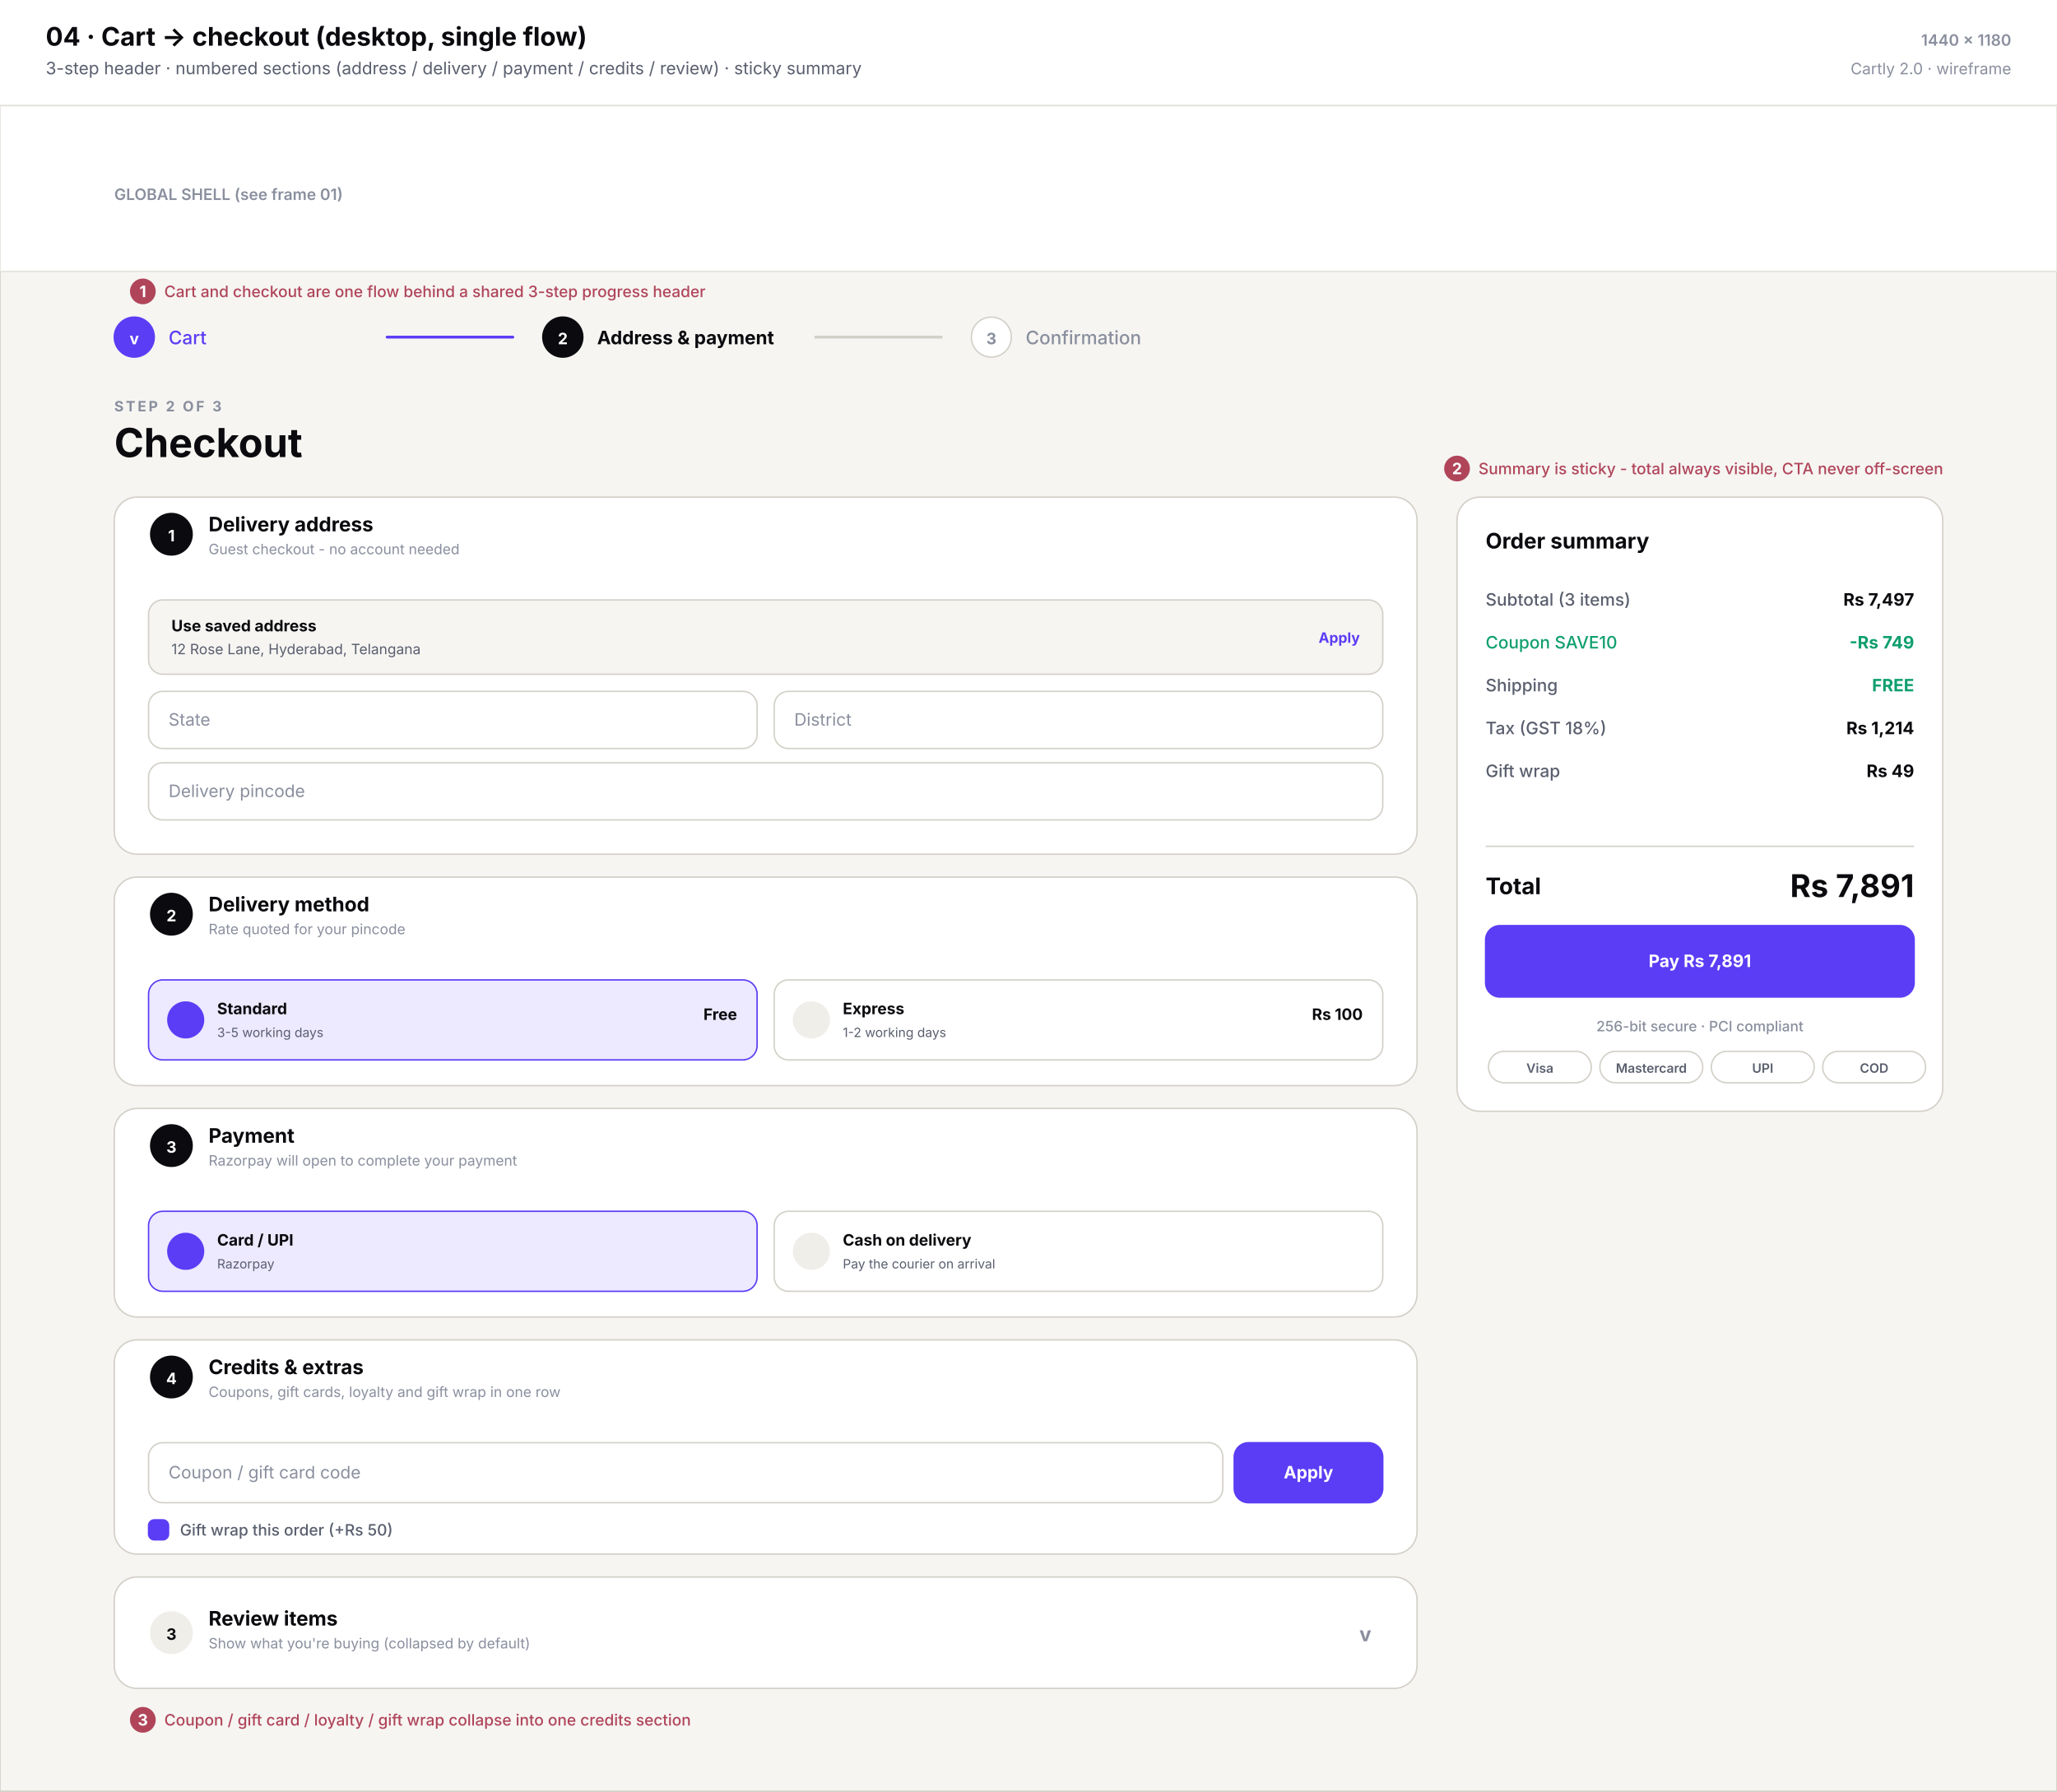
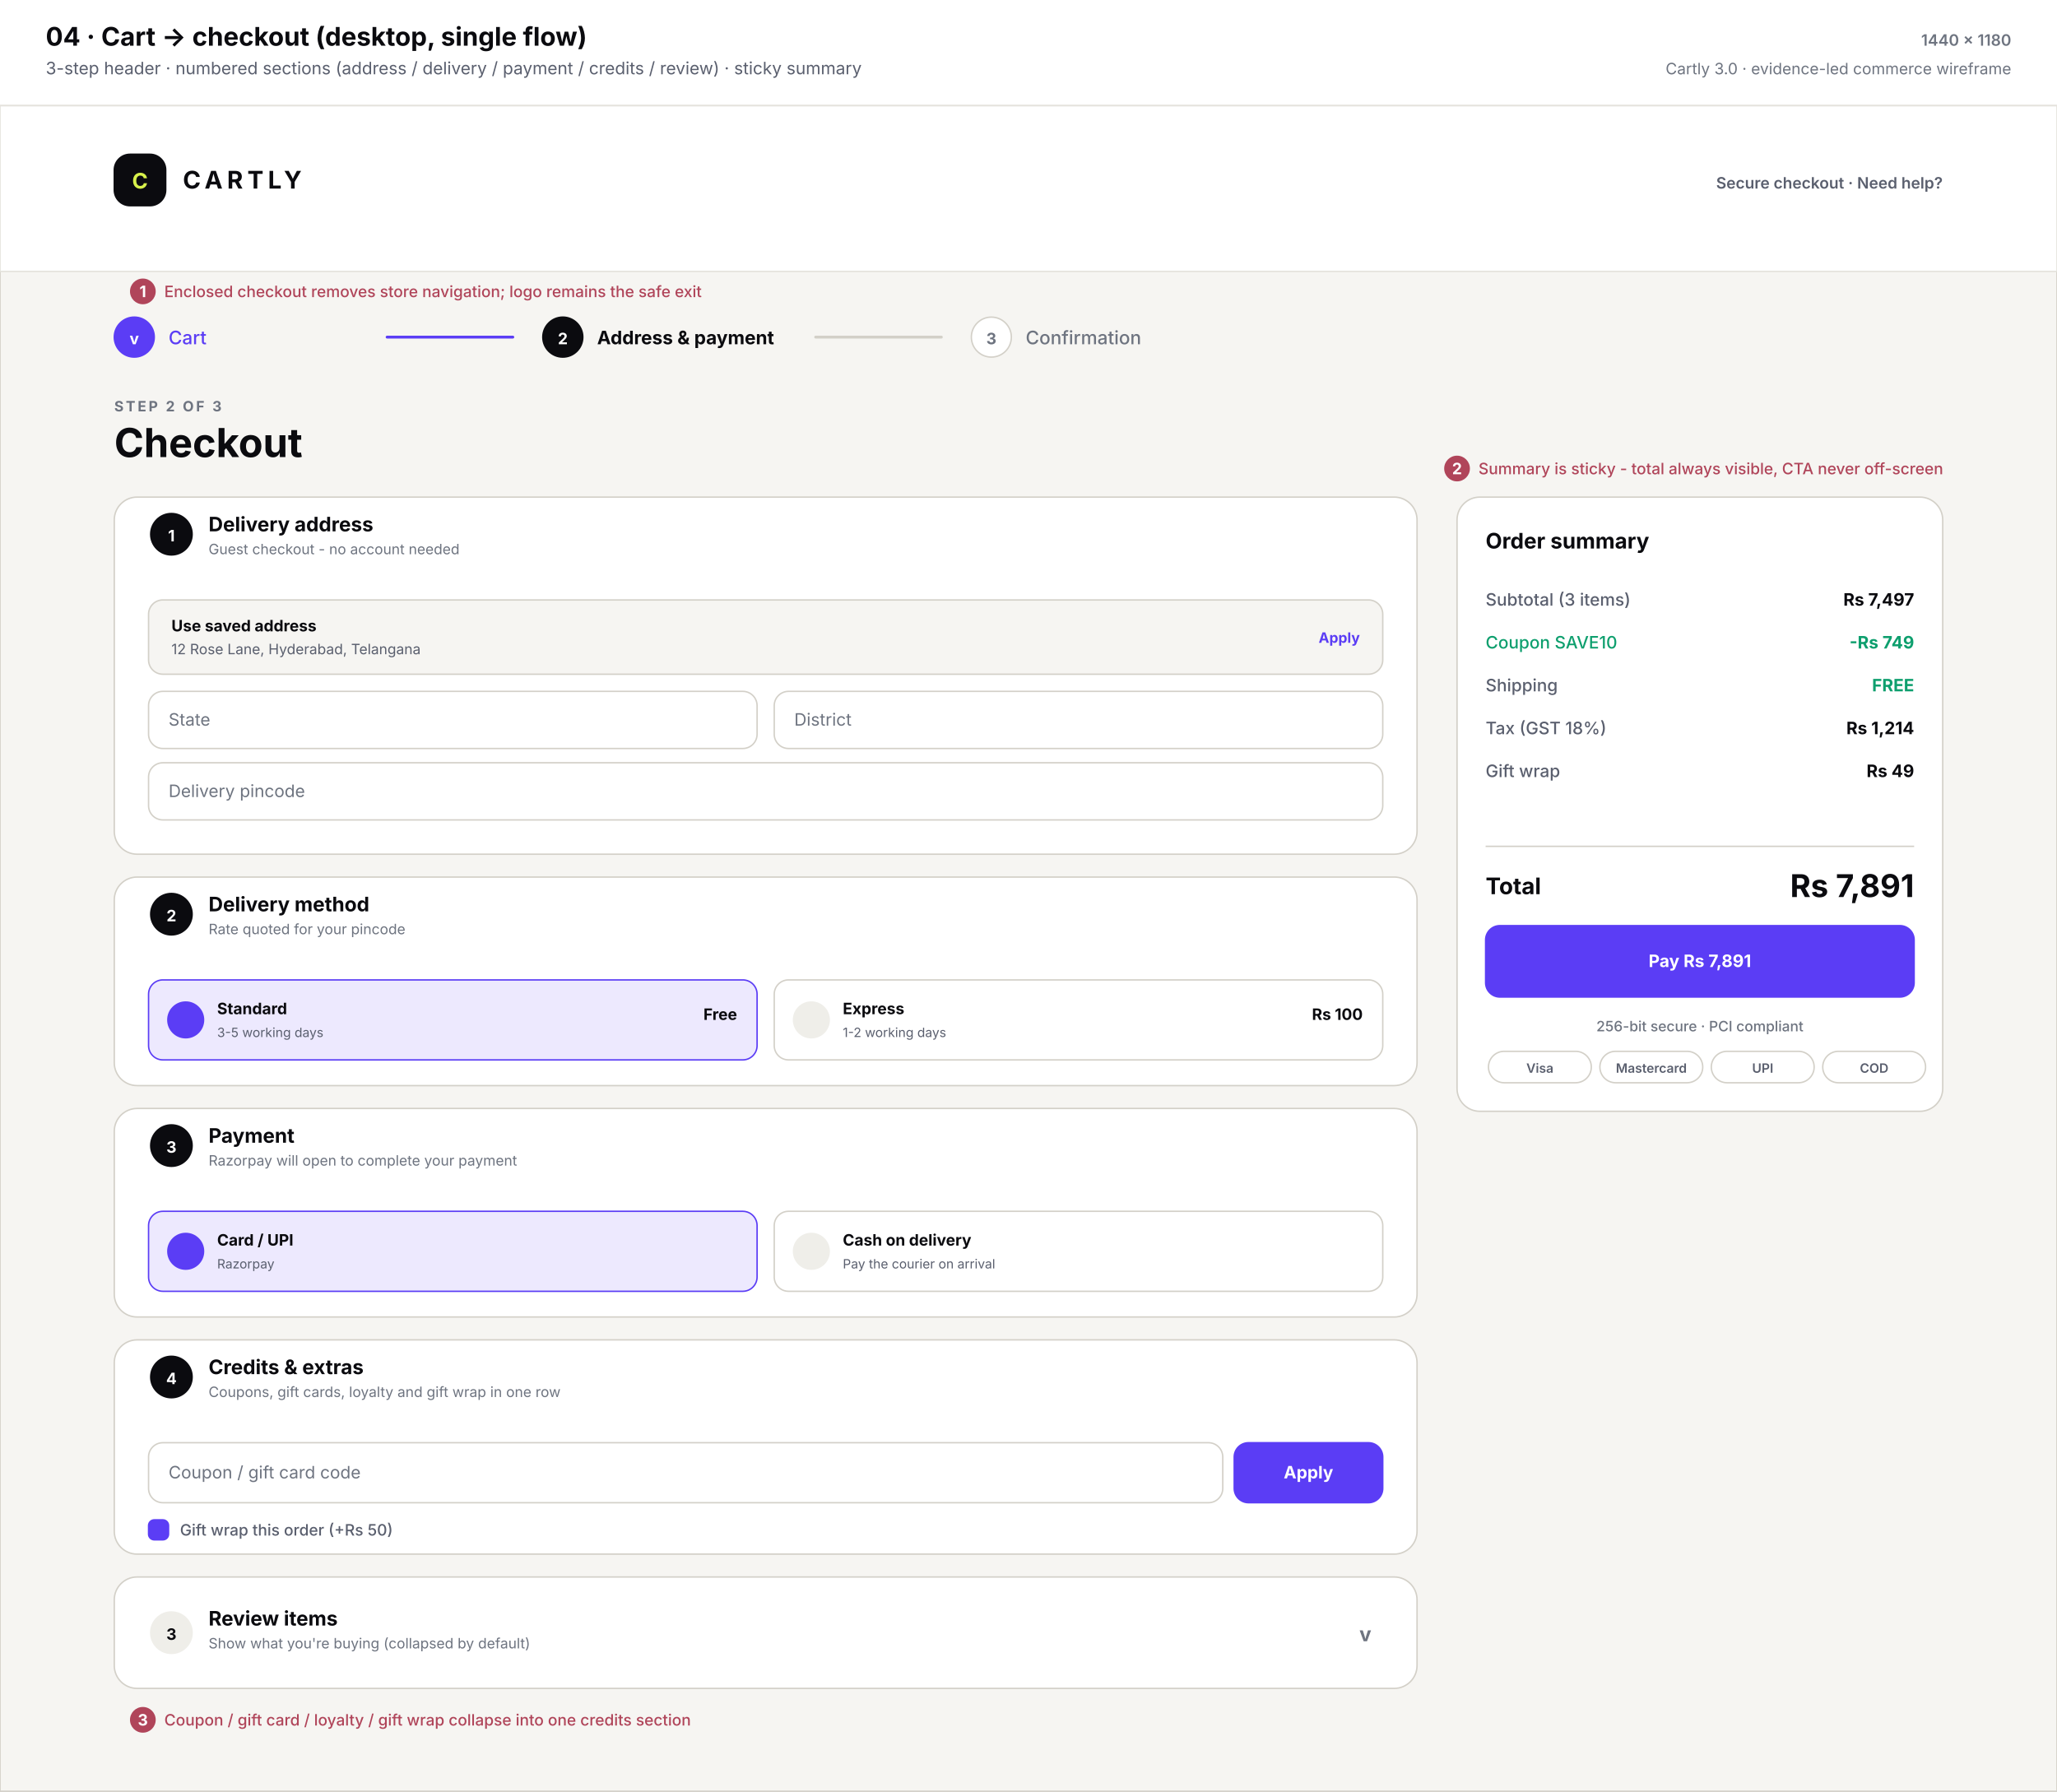
<svg xmlns="http://www.w3.org/2000/svg" width="1440" height="1254" viewBox="0 0 1440 1254">
  <rect width="1440" height="1254" fill="#FFFFFF" />
  <g id="frame-label" data-name="frame-label">
    <text x="32" y="32" font-family="Inter, 'Helvetica Neue', Arial, sans-serif" font-size="18" font-weight="700" fill="#0B0B0F" text-anchor="start">04 · Cart -&gt; checkout (desktop, single flow)</text>
    <text x="32" y="52" font-family="Inter, 'Helvetica Neue', Arial, sans-serif" font-size="12" font-weight="400" fill="#5A5F6E" text-anchor="start">3-step header · numbered sections (address / delivery / payment / credits / review) · sticky summary</text>
-     <text x="1408" y="32" font-family="Inter, 'Helvetica Neue', Arial, sans-serif" font-size="11" font-weight="600" fill="#8A8F9E" text-anchor="end">1440 × 1180</text>
-     <text x="1408" y="52" font-family="Inter, 'Helvetica Neue', Arial, sans-serif" font-size="11" font-weight="400" fill="#8A8F9E" text-anchor="end">Cartly 2.0 · wireframe</text>
+     <text x="1408" y="32" font-family="Inter, 'Helvetica Neue', Arial, sans-serif" font-size="11" font-weight="600" fill="#6E7480" text-anchor="end">1440 × 1180</text>
+     <text x="1408" y="52" font-family="Inter, 'Helvetica Neue', Arial, sans-serif" font-size="11" font-weight="400" fill="#6E7480" text-anchor="end">Cartly 3.0 · evidence-led commerce wireframe</text>
  </g>
  <g transform="translate(0 74)">
    <rect width="1440" height="1180" fill="#F6F5F2" stroke="#D3D0C8" />
    <rect x="0" y="0" width="1440" height="116" rx="0" fill="#FFFFFF" stroke="#E5E3DD" stroke-width="1" />
-     <text x="80" y="66" font-family="Inter, 'Helvetica Neue', Arial, sans-serif" font-size="11" font-weight="600" fill="#8A8F9E" text-anchor="start">GLOBAL SHELL (see frame 01)</text>
+     <rect x="80" y="34" width="36" height="36" rx="11" fill="#0B0B0F" stroke="#0B0B0F" stroke-width="1" />
+     <text x="98" y="58" font-family="Inter, 'Helvetica Neue', Arial, sans-serif" font-size="15" font-weight="700" fill="#D8F14B" text-anchor="middle">C</text>
+     <text x="128" y="58" font-family="Inter, 'Helvetica Neue', Arial, sans-serif" font-size="17" font-weight="700" fill="#0B0B0F" text-anchor="start" letter-spacing="0.18em">CARTLY</text>
+     <text x="1360" y="58" font-family="Inter, 'Helvetica Neue', Arial, sans-serif" font-size="11" font-weight="600" fill="#5A5F6E" text-anchor="end">Secure checkout  ·  Need help?</text>
    <g id="checkout-stepper" data-name="checkout-stepper">
      <circle cx="94" cy="162" r="14" fill="#5B3DF5" stroke="#5B3DF5" />
      <text x="94" y="167" font-family="Inter, 'Helvetica Neue', Arial, sans-serif" font-size="11" font-weight="700" fill="#fff" text-anchor="middle">v</text>
      <text x="118" y="167" font-family="Inter, 'Helvetica Neue', Arial, sans-serif" font-size="13" font-weight="500" fill="#5B3DF5" text-anchor="start">Cart</text>
      <rect x="270" y="161" width="90" height="2" rx="1" fill="#5B3DF5" stroke="none" stroke-width="1" />
      <circle cx="394" cy="162" r="14" fill="#0B0B0F" stroke="#0B0B0F" />
      <text x="394" y="167" font-family="Inter, 'Helvetica Neue', Arial, sans-serif" font-size="11" font-weight="700" fill="#fff" text-anchor="middle">2</text>
      <text x="418" y="167" font-family="Inter, 'Helvetica Neue', Arial, sans-serif" font-size="13" font-weight="700" fill="#0B0B0F" text-anchor="start">Address &amp; payment</text>
      <rect x="570" y="161" width="90" height="2" rx="1" fill="#D3D0C8" stroke="none" stroke-width="1" />
      <circle cx="694" cy="162" r="14" fill="#FFFFFF" stroke="#D3D0C8" />
-       <text x="694" y="167" font-family="Inter, 'Helvetica Neue', Arial, sans-serif" font-size="11" font-weight="700" fill="#8A8F9E" text-anchor="middle">3</text>
-       <text x="718" y="167" font-family="Inter, 'Helvetica Neue', Arial, sans-serif" font-size="13" font-weight="500" fill="#8A8F9E" text-anchor="start">Confirmation</text>
+       <text x="694" y="167" font-family="Inter, 'Helvetica Neue', Arial, sans-serif" font-size="11" font-weight="700" fill="#6E7480" text-anchor="middle">3</text>
+       <text x="718" y="167" font-family="Inter, 'Helvetica Neue', Arial, sans-serif" font-size="13" font-weight="500" fill="#6E7480" text-anchor="start">Confirmation</text>
    </g>
-     <text x="80" y="214" font-family="Inter, 'Helvetica Neue', Arial, sans-serif" font-size="10" font-weight="700" fill="#8A8F9E" text-anchor="start" letter-spacing="0.16em">STEP 2 OF 3</text>
+     <text x="80" y="214" font-family="Inter, 'Helvetica Neue', Arial, sans-serif" font-size="10" font-weight="700" fill="#6E7480" text-anchor="start" letter-spacing="0.16em">STEP 2 OF 3</text>
    <text x="80" y="246" font-family="Inter, 'Helvetica Neue', Arial, sans-serif" font-size="28" font-weight="700" fill="#0B0B0F" text-anchor="start">Checkout</text>
    <g id="s1-address" data-name="s1-address">
      <rect x="80" y="274" width="912" height="250" rx="16" fill="#FFFFFF" stroke="#D3D0C8" stroke-width="1" />
      <circle cx="120" cy="300" r="15" fill="#0B0B0F" />
      <text x="120" y="305" font-family="Inter, 'Helvetica Neue', Arial, sans-serif" font-size="11" font-weight="700" fill="#fff" text-anchor="middle">1</text>
      <text x="146" y="298" font-family="Inter, 'Helvetica Neue', Arial, sans-serif" font-size="14" font-weight="700" fill="#0B0B0F" text-anchor="start">Delivery address</text>
-       <text x="146" y="314" font-family="Inter, 'Helvetica Neue', Arial, sans-serif" font-size="10" font-weight="400" fill="#8A8F9E" text-anchor="start">Guest checkout - no account needed</text>
+       <text x="146" y="314" font-family="Inter, 'Helvetica Neue', Arial, sans-serif" font-size="10" font-weight="400" fill="#6E7480" text-anchor="start">Guest checkout - no account needed</text>
      <rect x="104" y="346" width="864" height="52" rx="10" fill="#F6F5F2" stroke="#D3D0C8" stroke-width="1" />
      <text x="120" y="368" font-family="Inter, 'Helvetica Neue', Arial, sans-serif" font-size="11" font-weight="700" fill="#0B0B0F" text-anchor="start">Use saved address</text>
      <text x="120" y="384" font-family="Inter, 'Helvetica Neue', Arial, sans-serif" font-size="10" font-weight="400" fill="#5A5F6E" text-anchor="start">12 Rose Lane, Hyderabad, Telangana</text>
      <text x="952" y="376" font-family="Inter, 'Helvetica Neue', Arial, sans-serif" font-size="10" font-weight="700" fill="#5B3DF5" text-anchor="end">Apply</text>
      <rect x="104" y="410" width="426" height="40" rx="10" fill="#FFFFFF" stroke="#D3D0C8" stroke-width="1" />
-       <text x="118" y="434" font-family="Inter, 'Helvetica Neue', Arial, sans-serif" font-size="12" font-weight="400" fill="#8A8F9E" text-anchor="start">State</text>
+       <text x="118" y="434" font-family="Inter, 'Helvetica Neue', Arial, sans-serif" font-size="12" font-weight="400" fill="#6E7480" text-anchor="start">State</text>
      <rect x="542" y="410" width="426" height="40" rx="10" fill="#FFFFFF" stroke="#D3D0C8" stroke-width="1" />
-       <text x="556" y="434" font-family="Inter, 'Helvetica Neue', Arial, sans-serif" font-size="12" font-weight="400" fill="#8A8F9E" text-anchor="start">District</text>
+       <text x="556" y="434" font-family="Inter, 'Helvetica Neue', Arial, sans-serif" font-size="12" font-weight="400" fill="#6E7480" text-anchor="start">District</text>
      <rect x="104" y="460" width="864" height="40" rx="10" fill="#FFFFFF" stroke="#D3D0C8" stroke-width="1" />
-       <text x="118" y="484" font-family="Inter, 'Helvetica Neue', Arial, sans-serif" font-size="12" font-weight="400" fill="#8A8F9E" text-anchor="start">Delivery pincode</text>
+       <text x="118" y="484" font-family="Inter, 'Helvetica Neue', Arial, sans-serif" font-size="12" font-weight="400" fill="#6E7480" text-anchor="start">Delivery pincode</text>
    </g>
    <g id="s2-delivery" data-name="s2-delivery">
      <rect x="80" y="540" width="912" height="146" rx="16" fill="#FFFFFF" stroke="#D3D0C8" stroke-width="1" />
      <circle cx="120" cy="566" r="15" fill="#0B0B0F" />
      <text x="120" y="571" font-family="Inter, 'Helvetica Neue', Arial, sans-serif" font-size="11" font-weight="700" fill="#fff" text-anchor="middle">2</text>
      <text x="146" y="564" font-family="Inter, 'Helvetica Neue', Arial, sans-serif" font-size="14" font-weight="700" fill="#0B0B0F" text-anchor="start">Delivery method</text>
-       <text x="146" y="580" font-family="Inter, 'Helvetica Neue', Arial, sans-serif" font-size="10" font-weight="400" fill="#8A8F9E" text-anchor="start">Rate quoted for your pincode</text>
+       <text x="146" y="580" font-family="Inter, 'Helvetica Neue', Arial, sans-serif" font-size="10" font-weight="400" fill="#6E7480" text-anchor="start">Rate quoted for your pincode</text>
      <rect x="104" y="612" width="426" height="56" rx="10" fill="#EDE9FE" stroke="#5B3DF5" stroke-width="1" />
      <circle cx="130" cy="640" r="13" fill="#5B3DF5" />
      <text x="152" y="636" font-family="Inter, 'Helvetica Neue', Arial, sans-serif" font-size="11" font-weight="700" fill="#0B0B0F" text-anchor="start">Standard</text>
      <text x="152" y="652" font-family="Inter, 'Helvetica Neue', Arial, sans-serif" font-size="9" font-weight="400" fill="#5A5F6E" text-anchor="start">3-5 working days</text>
      <text x="516" y="640" font-family="Inter, 'Helvetica Neue', Arial, sans-serif" font-size="11" font-weight="700" fill="#0B0B0F" text-anchor="end">Free</text>
      <rect x="542" y="612" width="426" height="56" rx="10" fill="#FFFFFF" stroke="#D3D0C8" stroke-width="1" />
      <circle cx="568" cy="640" r="13" fill="#EFEEE9" />
      <text x="590" y="636" font-family="Inter, 'Helvetica Neue', Arial, sans-serif" font-size="11" font-weight="700" fill="#0B0B0F" text-anchor="start">Express</text>
      <text x="590" y="652" font-family="Inter, 'Helvetica Neue', Arial, sans-serif" font-size="9" font-weight="400" fill="#5A5F6E" text-anchor="start">1-2 working days</text>
      <text x="954" y="640" font-family="Inter, 'Helvetica Neue', Arial, sans-serif" font-size="11" font-weight="700" fill="#0B0B0F" text-anchor="end">Rs 100</text>
    </g>
    <g id="s3-payment" data-name="s3-payment">
      <rect x="80" y="702" width="912" height="146" rx="16" fill="#FFFFFF" stroke="#D3D0C8" stroke-width="1" />
      <circle cx="120" cy="728" r="15" fill="#0B0B0F" />
      <text x="120" y="733" font-family="Inter, 'Helvetica Neue', Arial, sans-serif" font-size="11" font-weight="700" fill="#fff" text-anchor="middle">3</text>
      <text x="146" y="726" font-family="Inter, 'Helvetica Neue', Arial, sans-serif" font-size="14" font-weight="700" fill="#0B0B0F" text-anchor="start">Payment</text>
-       <text x="146" y="742" font-family="Inter, 'Helvetica Neue', Arial, sans-serif" font-size="10" font-weight="400" fill="#8A8F9E" text-anchor="start">Razorpay will open to complete your payment</text>
+       <text x="146" y="742" font-family="Inter, 'Helvetica Neue', Arial, sans-serif" font-size="10" font-weight="400" fill="#6E7480" text-anchor="start">Razorpay will open to complete your payment</text>
      <rect x="104" y="774" width="426" height="56" rx="10" fill="#EDE9FE" stroke="#5B3DF5" stroke-width="1" />
      <circle cx="130" cy="802" r="13" fill="#5B3DF5" />
      <text x="152" y="798" font-family="Inter, 'Helvetica Neue', Arial, sans-serif" font-size="11" font-weight="700" fill="#0B0B0F" text-anchor="start">Card / UPI</text>
      <text x="152" y="814" font-family="Inter, 'Helvetica Neue', Arial, sans-serif" font-size="9" font-weight="400" fill="#5A5F6E" text-anchor="start">Razorpay</text>
      <rect x="542" y="774" width="426" height="56" rx="10" fill="#FFFFFF" stroke="#D3D0C8" stroke-width="1" />
      <circle cx="568" cy="802" r="13" fill="#EFEEE9" />
      <text x="590" y="798" font-family="Inter, 'Helvetica Neue', Arial, sans-serif" font-size="11" font-weight="700" fill="#0B0B0F" text-anchor="start">Cash on delivery</text>
      <text x="590" y="814" font-family="Inter, 'Helvetica Neue', Arial, sans-serif" font-size="9" font-weight="400" fill="#5A5F6E" text-anchor="start">Pay the courier on arrival</text>
    </g>
    <g id="s4-credits" data-name="s4-credits">
      <rect x="80" y="864" width="912" height="150" rx="16" fill="#FFFFFF" stroke="#D3D0C8" stroke-width="1" />
      <circle cx="120" cy="890" r="15" fill="#0B0B0F" />
      <text x="120" y="895" font-family="Inter, 'Helvetica Neue', Arial, sans-serif" font-size="11" font-weight="700" fill="#fff" text-anchor="middle">4</text>
      <text x="146" y="888" font-family="Inter, 'Helvetica Neue', Arial, sans-serif" font-size="14" font-weight="700" fill="#0B0B0F" text-anchor="start">Credits &amp; extras</text>
-       <text x="146" y="904" font-family="Inter, 'Helvetica Neue', Arial, sans-serif" font-size="10" font-weight="400" fill="#8A8F9E" text-anchor="start">Coupons, gift cards, loyalty and gift wrap in one row</text>
+       <text x="146" y="904" font-family="Inter, 'Helvetica Neue', Arial, sans-serif" font-size="10" font-weight="400" fill="#6E7480" text-anchor="start">Coupons, gift cards, loyalty and gift wrap in one row</text>
      <rect x="104" y="936" width="752" height="42" rx="10" fill="#FFFFFF" stroke="#D3D0C8" stroke-width="1" />
-       <text x="118" y="961" font-family="Inter, 'Helvetica Neue', Arial, sans-serif" font-size="12" font-weight="400" fill="#8A8F9E" text-anchor="start">Coupon / gift card code</text>
+       <text x="118" y="961" font-family="Inter, 'Helvetica Neue', Arial, sans-serif" font-size="12" font-weight="400" fill="#6E7480" text-anchor="start">Coupon / gift card code</text>
      <rect x="864" y="936" width="104" height="42" rx="10" fill="#5B3DF5" stroke="#5B3DF5" stroke-width="1" />
      <text x="916" y="961" font-family="Inter, 'Helvetica Neue', Arial, sans-serif" font-size="12" font-weight="700" fill="#FFFFFF" text-anchor="middle">Apply</text>
      <rect x="104" y="990" width="14" height="14" rx="4" fill="#5B3DF5" stroke="#5B3DF5" stroke-width="1" />
      <text x="126" y="1001" font-family="Inter, 'Helvetica Neue', Arial, sans-serif" font-size="11" font-weight="500" fill="#5A5F6E" text-anchor="start">Gift wrap this order (+Rs 50)</text>
    </g>
    <g id="s5-review" data-name="s5-review">
      <rect x="80" y="1030" width="912" height="78" rx="16" fill="#FFFFFF" stroke="#D3D0C8" stroke-width="1" />
      <circle cx="120" cy="1069" r="15" fill="#EFEEE9" />
      <text x="120" y="1074" font-family="Inter, 'Helvetica Neue', Arial, sans-serif" font-size="11" font-weight="700" fill="#0B0B0F" text-anchor="middle">3</text>
      <text x="146" y="1064" font-family="Inter, 'Helvetica Neue', Arial, sans-serif" font-size="14" font-weight="700" fill="#0B0B0F" text-anchor="start">Review items</text>
-       <text x="146" y="1080" font-family="Inter, 'Helvetica Neue', Arial, sans-serif" font-size="10" font-weight="400" fill="#8A8F9E" text-anchor="start">Show what you're buying (collapsed by default)</text>
-       <text x="960" y="1075" font-family="Inter, 'Helvetica Neue', Arial, sans-serif" font-size="14" font-weight="700" fill="#8A8F9E" text-anchor="end">v</text>
+       <text x="146" y="1080" font-family="Inter, 'Helvetica Neue', Arial, sans-serif" font-size="10" font-weight="400" fill="#6E7480" text-anchor="start">Show what you're buying (collapsed by default)</text>
+       <text x="960" y="1075" font-family="Inter, 'Helvetica Neue', Arial, sans-serif" font-size="14" font-weight="700" fill="#6E7480" text-anchor="end">v</text>
    </g>
    <g id="order-summary-sticky" data-name="order-summary-sticky">
      <rect x="1020" y="274" width="340" height="430" rx="16" fill="#FFFFFF" stroke="#D3D0C8" stroke-width="1" />
      <text x="1040" y="310" font-family="Inter, 'Helvetica Neue', Arial, sans-serif" font-size="15" font-weight="700" fill="#0B0B0F" text-anchor="start">Order summary</text>
      <text x="1040" y="350" font-family="Inter, 'Helvetica Neue', Arial, sans-serif" font-size="12" font-weight="500" fill="#5A5F6E" text-anchor="start">Subtotal (3 items)</text>
      <text x="1340" y="350" font-family="Inter, 'Helvetica Neue', Arial, sans-serif" font-size="12" font-weight="700" fill="#0B0B0F" text-anchor="end">Rs 7,497</text>
      <text x="1040" y="380" font-family="Inter, 'Helvetica Neue', Arial, sans-serif" font-size="12" font-weight="500" fill="#0E9F6E" text-anchor="start">Coupon SAVE10</text>
      <text x="1340" y="380" font-family="Inter, 'Helvetica Neue', Arial, sans-serif" font-size="12" font-weight="700" fill="#0E9F6E" text-anchor="end">-Rs 749</text>
      <text x="1040" y="410" font-family="Inter, 'Helvetica Neue', Arial, sans-serif" font-size="12" font-weight="500" fill="#5A5F6E" text-anchor="start">Shipping</text>
      <text x="1340" y="410" font-family="Inter, 'Helvetica Neue', Arial, sans-serif" font-size="12" font-weight="700" fill="#0E9F6E" text-anchor="end">FREE</text>
      <text x="1040" y="440" font-family="Inter, 'Helvetica Neue', Arial, sans-serif" font-size="12" font-weight="500" fill="#5A5F6E" text-anchor="start">Tax (GST 18%)</text>
      <text x="1340" y="440" font-family="Inter, 'Helvetica Neue', Arial, sans-serif" font-size="12" font-weight="700" fill="#0B0B0F" text-anchor="end">Rs 1,214</text>
      <text x="1040" y="470" font-family="Inter, 'Helvetica Neue', Arial, sans-serif" font-size="12" font-weight="500" fill="#5A5F6E" text-anchor="start">Gift wrap</text>
      <text x="1340" y="470" font-family="Inter, 'Helvetica Neue', Arial, sans-serif" font-size="12" font-weight="700" fill="#0B0B0F" text-anchor="end">Rs 49</text>
      <rect x="1040" y="518" width="300" height="1" rx="0" fill="#D3D0C8" stroke="none" stroke-width="1" />
      <text x="1040" y="552" font-family="Inter, 'Helvetica Neue', Arial, sans-serif" font-size="16" font-weight="700" fill="#0B0B0F" text-anchor="start">Total</text>
      <text x="1340" y="554" font-family="Inter, 'Helvetica Neue', Arial, sans-serif" font-size="22" font-weight="700" fill="#0B0B0F" text-anchor="end">Rs 7,891</text>
      <rect x="1040" y="574" width="300" height="50" rx="10" fill="#5B3DF5" stroke="#5B3DF5" stroke-width="1" />
      <text x="1190" y="603" font-family="Inter, 'Helvetica Neue', Arial, sans-serif" font-size="12" font-weight="700" fill="#FFFFFF" text-anchor="middle">Pay Rs 7,891</text>
-       <text x="1190" y="648" font-family="Inter, 'Helvetica Neue', Arial, sans-serif" font-size="10" font-weight="500" fill="#8A8F9E" text-anchor="middle">256-bit secure · PCI compliant</text>
+       <text x="1190" y="648" font-family="Inter, 'Helvetica Neue', Arial, sans-serif" font-size="10" font-weight="500" fill="#6E7480" text-anchor="middle">256-bit secure · PCI compliant</text>
      <rect x="1042" y="662" width="72" height="22" rx="11" fill="#FFFFFF" stroke="#D3D0C8" stroke-width="1" />
      <text x="1078" y="677" font-family="Inter, 'Helvetica Neue', Arial, sans-serif" font-size="9" font-weight="600" fill="#5A5F6E" text-anchor="middle">Visa</text>
      <rect x="1120" y="662" width="72" height="22" rx="11" fill="#FFFFFF" stroke="#D3D0C8" stroke-width="1" />
      <text x="1156" y="677" font-family="Inter, 'Helvetica Neue', Arial, sans-serif" font-size="9" font-weight="600" fill="#5A5F6E" text-anchor="middle">Mastercard</text>
      <rect x="1198" y="662" width="72" height="22" rx="11" fill="#FFFFFF" stroke="#D3D0C8" stroke-width="1" />
      <text x="1234" y="677" font-family="Inter, 'Helvetica Neue', Arial, sans-serif" font-size="9" font-weight="600" fill="#5A5F6E" text-anchor="middle">UPI</text>
      <rect x="1276" y="662" width="72" height="22" rx="11" fill="#FFFFFF" stroke="#D3D0C8" stroke-width="1" />
      <text x="1312" y="677" font-family="Inter, 'Helvetica Neue', Arial, sans-serif" font-size="9" font-weight="600" fill="#5A5F6E" text-anchor="middle">COD</text>
    </g>
    <g id="annotations" data-name="annotations">
      <circle cx="100" cy="130" r="9" fill="#B0455A" />
      <text x="100" y="134" font-family="Inter, 'Helvetica Neue', Arial, sans-serif" font-size="11" font-weight="700" fill="#fff" text-anchor="middle">1</text>
-       <text x="115" y="134" font-family="Inter, 'Helvetica Neue', Arial, sans-serif" font-size="11" font-weight="500" fill="#B0455A" text-anchor="start">Cart and checkout are one flow behind a shared 3-step progress header</text>
+       <text x="115" y="134" font-family="Inter, 'Helvetica Neue', Arial, sans-serif" font-size="11" font-weight="500" fill="#B0455A" text-anchor="start">Enclosed checkout removes store navigation; logo remains the safe exit</text>
      <circle cx="1020" cy="254" r="9" fill="#B0455A" />
      <text x="1020" y="258" font-family="Inter, 'Helvetica Neue', Arial, sans-serif" font-size="11" font-weight="700" fill="#fff" text-anchor="middle">2</text>
      <text x="1035" y="258" font-family="Inter, 'Helvetica Neue', Arial, sans-serif" font-size="11" font-weight="500" fill="#B0455A" text-anchor="start">Summary is sticky - total always visible, CTA never off-screen</text>
      <circle cx="100" cy="1130" r="9" fill="#B0455A" />
      <text x="100" y="1134" font-family="Inter, 'Helvetica Neue', Arial, sans-serif" font-size="11" font-weight="700" fill="#fff" text-anchor="middle">3</text>
      <text x="115" y="1134" font-family="Inter, 'Helvetica Neue', Arial, sans-serif" font-size="11" font-weight="500" fill="#B0455A" text-anchor="start">Coupon / gift card / loyalty / gift wrap collapse into one credits section</text>
    </g>
  </g>
</svg>
